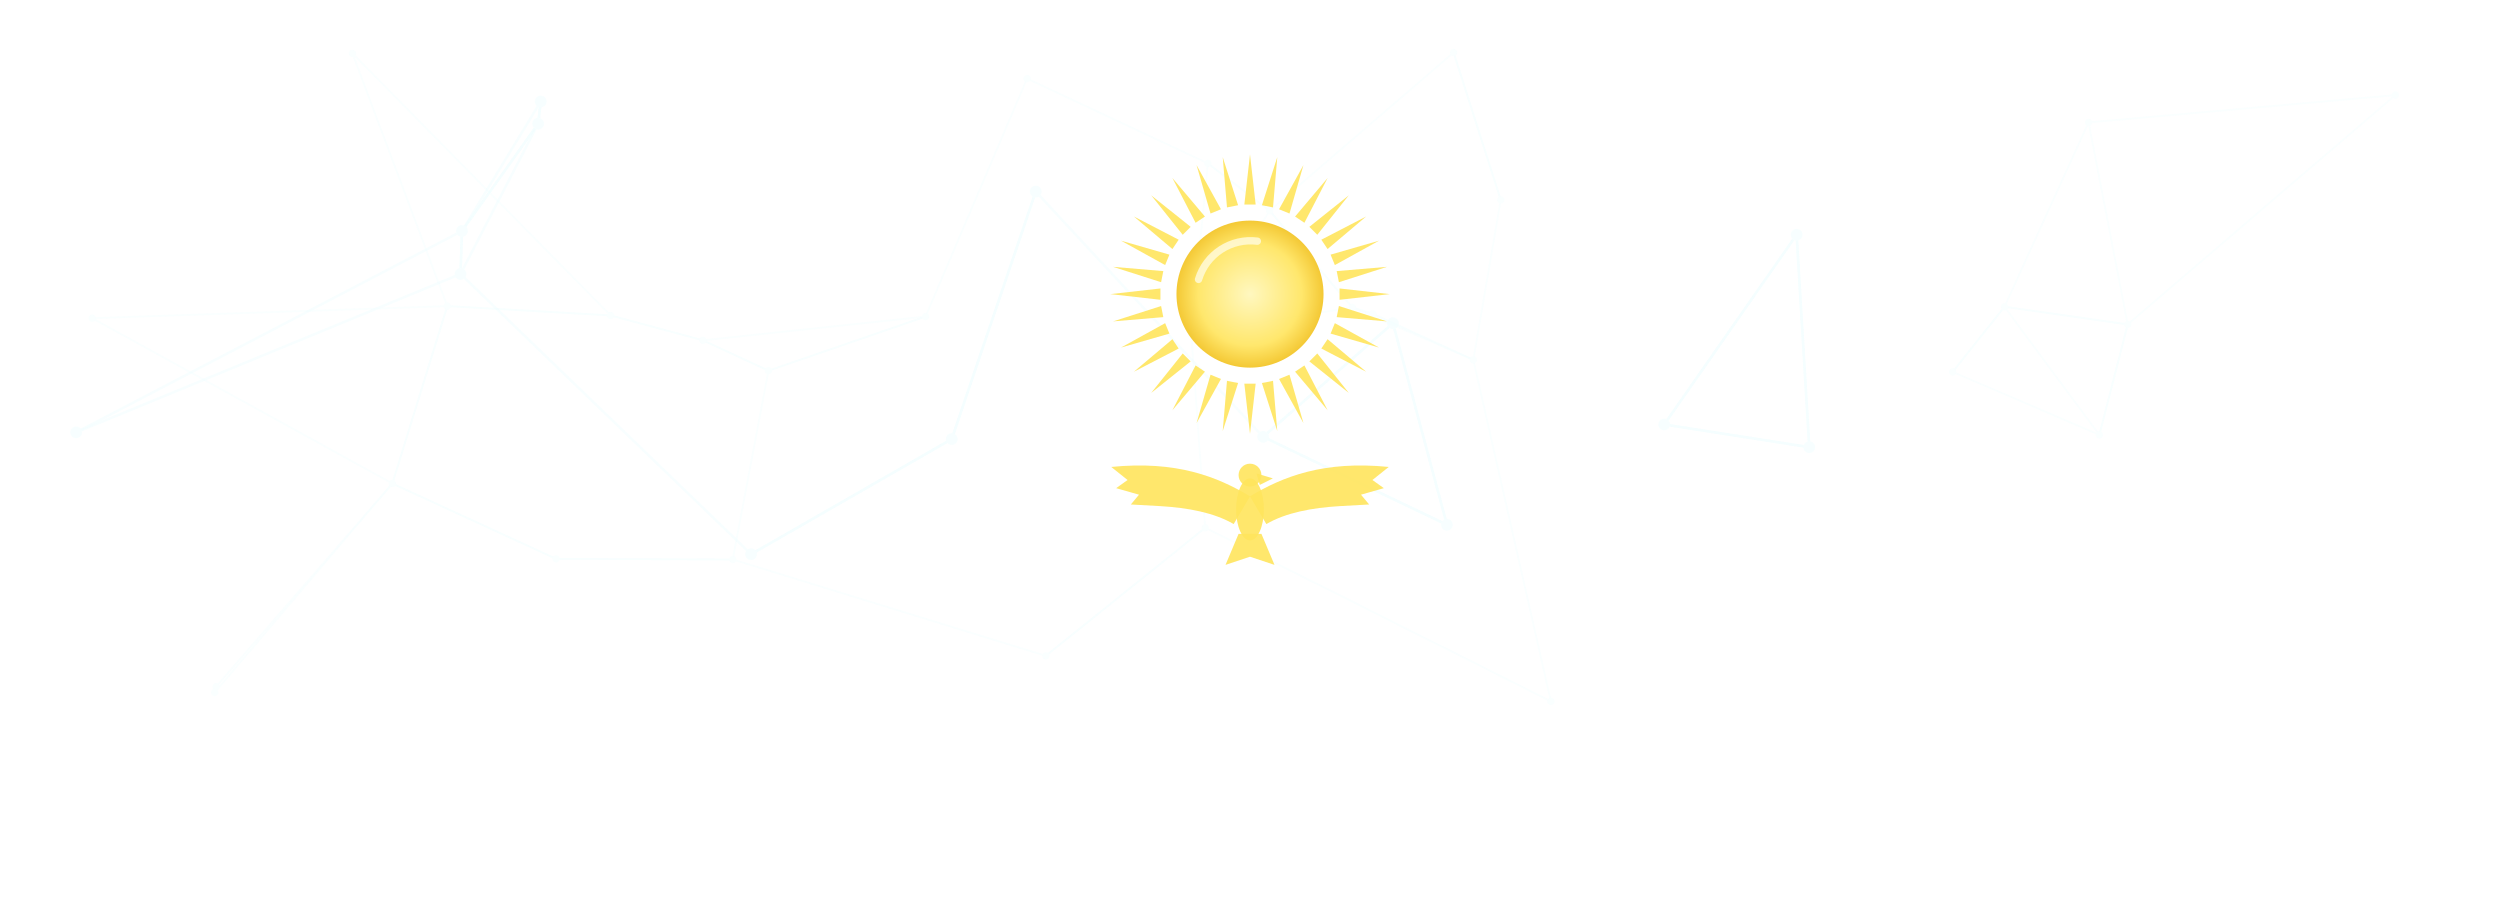
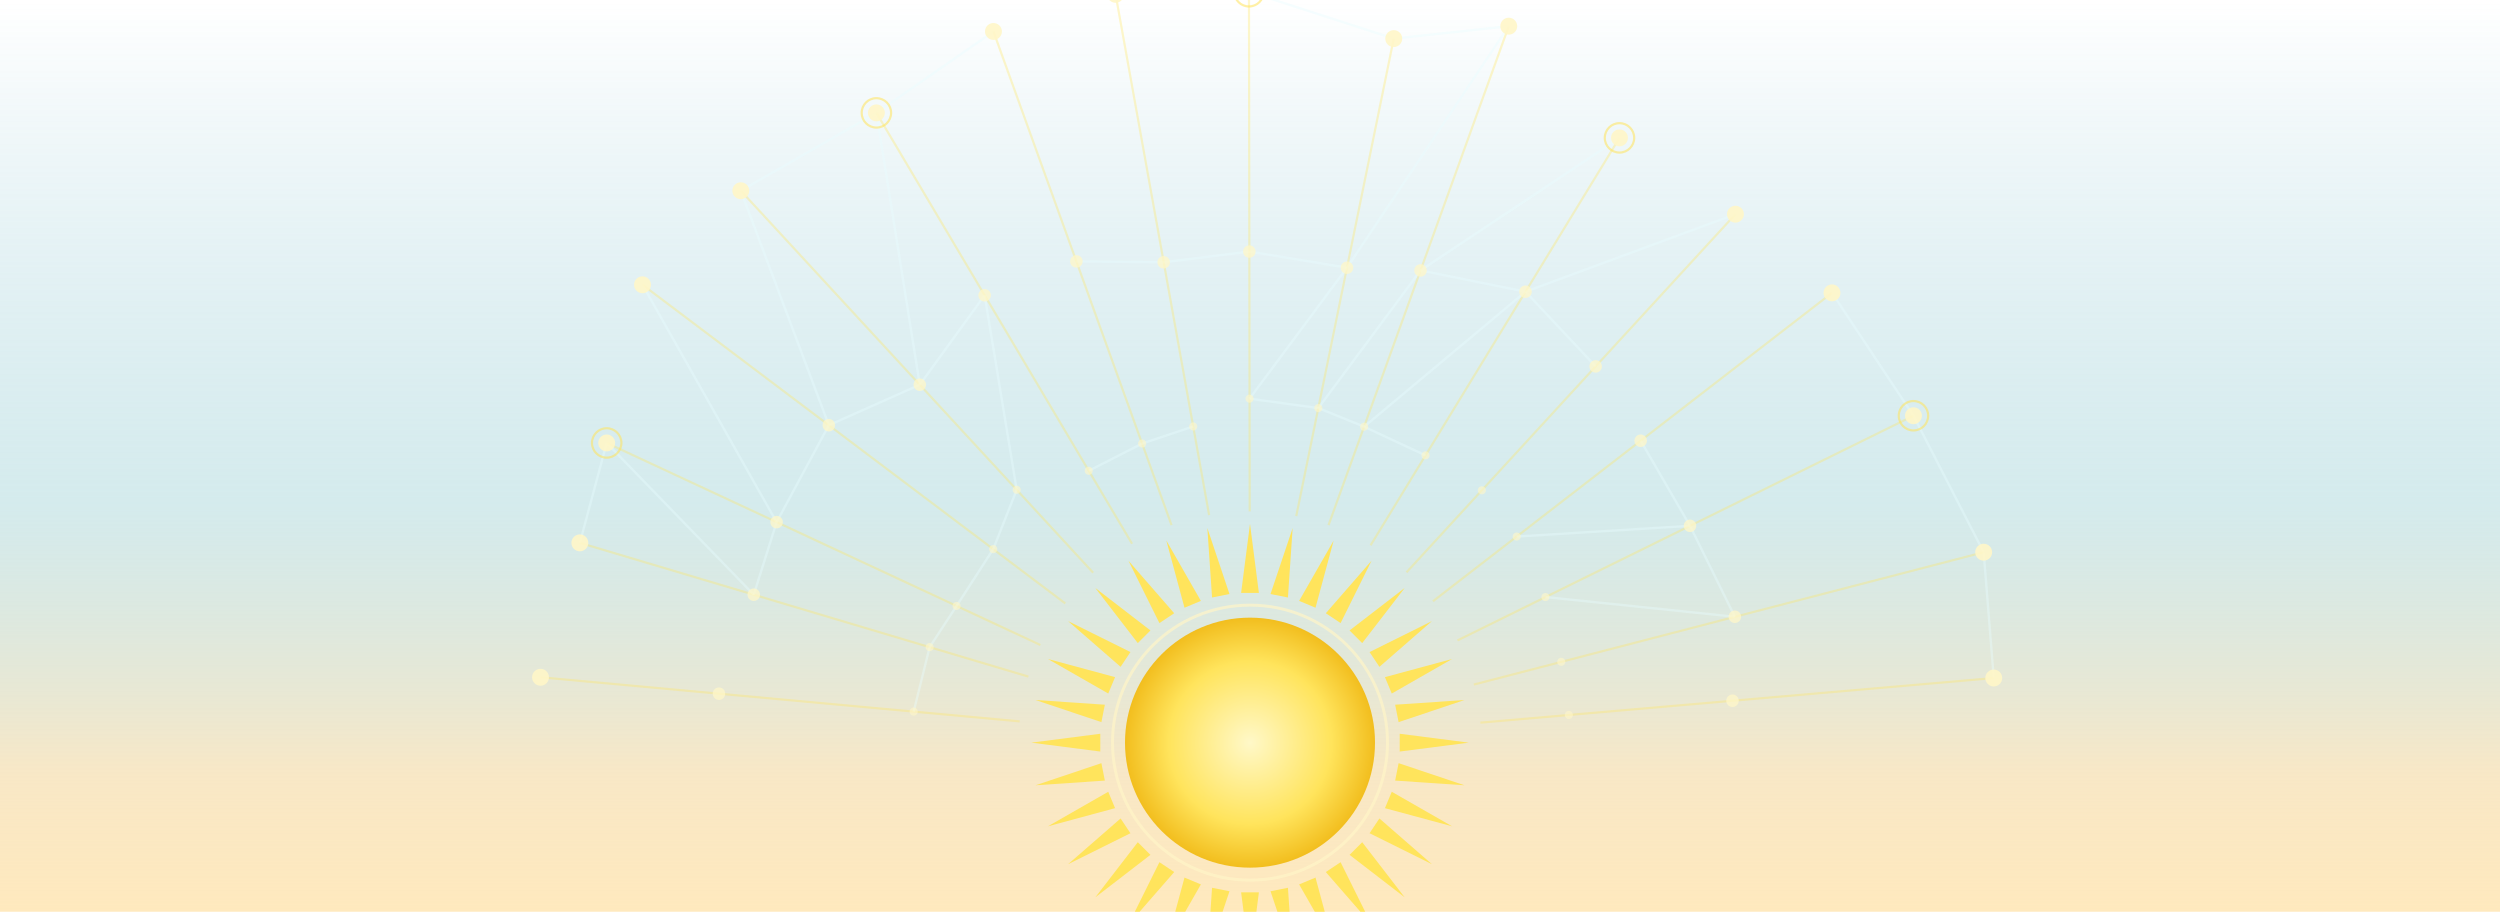
<svg xmlns="http://www.w3.org/2000/svg" viewBox="0 0 340 124" preserveAspectRatio="xMidYMax slice">
  <defs>
    <filter id="b" x="-50%" y="-50%" width="200%" height="200%">
      <feGaussianBlur stdDeviation="2.4" />
    </filter>
    <filter id="bb" x="-50%" y="-50%" width="200%" height="200%">
      <feGaussianBlur stdDeviation="6" />
    </filter>
    <filter id="b1" x="-50%" y="-50%" width="200%" height="200%">
      <feGaussianBlur stdDeviation="0.9" />
    </filter>
    <radialGradient id="sn">
-       <stop offset="0" stop-color="#FFF6B8" stop-opacity="1" />
-       <stop offset=".7" stop-color="#FFE45C" />
-       <stop offset="1" stop-color="#F2C21E" />
+       <stop offset="0" stop-color="#FFF8C8" />
+       <stop offset=".65" stop-color="#FFE45C" />
+       <stop offset="1" stop-color="#F2BE1E" />
    </radialGradient>
+     <linearGradient id="dsk" x1="0" y1="0" x2="0" y2="1">
+       <stop offset="0" stop-color="#4AA3BA" stop-opacity="0" />
+       <stop offset="0.55" stop-color="#86C6CC" stop-opacity="0.35" />
+       <stop offset="0.85" stop-color="#F4D8A0" stop-opacity="0.6" />
+       <stop offset="1" stop-color="#FFE2A8" stop-opacity="0.75" />
+     </linearGradient>
  </defs>
-   <g opacity="0.4">
-     <g stroke="#E8FCFF" stroke-opacity=".55" stroke-width="0.25">
-       <path d="M104.51 50.41L95.59 46.28" />
-       <path d="M104.51 50.41L125.88 43.05" />
-       <path d="M12.53 43.27L53.36 65.76" />
-       <path d="M12.53 43.27L60.83 41.63" />
-       <path d="M60.83 41.63L83.04 42.9" />
-       <path d="M60.83 41.63L53.36 65.76" />
-       <path d="M99.65 76.09L75.62 76" />
-       <path d="M99.65 76.09L104.51 50.41" />
-       <path d="M172.67 28.66L164.27 22.22" />
-       <path d="M172.67 28.66L183.91 41.81" />
-       <path d="M200.37 48.94L186.71 42.68" />
-       <path d="M200.37 48.94L183.91 41.81" />
-       <path d="M75.62 76L99.65 76.09" />
-       <path d="M75.62 76L53.36 65.76" />
-       <path d="M197.69 7.14L204.1 27.18" />
-       <path d="M197.69 7.14L172.67 28.66" />
-       <path d="M183.91 41.81L186.71 42.68" />
-       <path d="M183.91 41.81L172.67 28.66" />
-       <path d="M29.39 93.38L29.2 94.17" />
-       <path d="M29.39 93.38L53.36 65.76" />
-       <path d="M210.92 95.38L200.37 48.94" />
-       <path d="M210.92 95.38L163.91 71.78" />
-       <path d="M162.01 45.37L172.67 28.66" />
-       <path d="M162.01 45.37L183.91 41.81" />
-       <path d="M53.36 65.76L75.62 76" />
-       <path d="M53.36 65.76L60.83 41.63" />
-       <path d="M164.27 22.22L172.67 28.66" />
-       <path d="M164.27 22.22L162.01 45.37" />
-       <path d="M285.51 59.14L289.37 44.12" />
-       <path d="M285.51 59.14L272.61 41.73" />
-       <path d="M29.2 94.17L29.39 93.38" />
-       <path d="M29.2 94.17L53.36 65.76" />
-       <path d="M142.23 89.19L163.91 71.78" />
-       <path d="M142.23 89.19L99.65 76.09" />
-       <path d="M139.68 10.69L164.27 22.22" />
-       <path d="M139.68 10.69L125.88 43.05" />
-       <path d="M186.71 42.68L183.91 41.81" />
-       <path d="M186.71 42.68L200.37 48.94" />
-       <path d="M265.55 50.58L272.61 41.73" />
-       <path d="M265.55 50.58L285.51 59.14" />
-       <path d="M125.88 43.05L104.51 50.41" />
-       <path d="M125.88 43.05L95.59 46.28" />
-       <path d="M163.91 71.78L162.01 45.37" />
-       <path d="M163.91 71.78L142.23 89.19" />
-       <path d="M272.61 41.73L265.55 50.58" />
-       <path d="M272.61 41.73L289.37 44.12" />
-       <path d="M47.93 7.26L60.83 41.63" />
-       <path d="M47.93 7.26L83.04 42.9" />
-       <path d="M204.1 27.18L197.69 7.14" />
-       <path d="M204.1 27.18L200.37 48.94" />
-       <path d="M289.37 44.12L285.51 59.14" />
-       <path d="M289.37 44.12L272.61 41.73" />
-       <path d="M325.77 12.93L284.04 16.65" />
-       <path d="M325.77 12.93L289.37 44.12" />
-       <path d="M284.04 16.65L272.61 41.73" />
-       <path d="M284.04 16.65L289.37 44.12" />
-       <path d="M83.04 42.9L95.59 46.28" />
-       <path d="M83.04 42.9L60.83 41.63" />
-       <path d="M95.59 46.28L104.51 50.41" />
-       <path d="M95.59 46.28L83.04 42.9" />
-     </g>
-     <circle cx="104.51" cy="50.41" r="0.5" fill="#F2FEFF" />
-     <circle cx="12.53" cy="43.27" r="0.5" fill="#F2FEFF" />
-     <circle cx="60.83" cy="41.63" r="0.5" fill="#F2FEFF" />
-     <circle cx="99.65" cy="76.09" r="0.5" fill="#F2FEFF" />
-     <circle cx="172.67" cy="28.66" r="0.5" fill="#F2FEFF" />
-     <circle cx="200.37" cy="48.94" r="0.5" fill="#F2FEFF" />
-     <circle cx="75.62" cy="76" r="0.5" fill="#F2FEFF" />
-     <circle cx="197.69" cy="7.14" r="0.5" fill="#F2FEFF" />
-     <circle cx="183.91" cy="41.81" r="0.5" fill="#F2FEFF" />
-     <circle cx="29.39" cy="93.38" r="0.5" fill="#F2FEFF" />
-     <circle cx="210.92" cy="95.38" r="0.5" fill="#F2FEFF" />
-     <circle cx="162.01" cy="45.37" r="0.5" fill="#F2FEFF" />
-     <circle cx="53.36" cy="65.76" r="0.5" fill="#F2FEFF" />
-     <circle cx="164.27" cy="22.22" r="0.5" fill="#F2FEFF" />
-     <circle cx="285.51" cy="59.14" r="0.5" fill="#F2FEFF" />
-     <circle cx="29.2" cy="94.17" r="0.5" fill="#F2FEFF" />
-     <circle cx="142.23" cy="89.19" r="0.5" fill="#F2FEFF" />
-     <circle cx="139.68" cy="10.69" r="0.5" fill="#F2FEFF" />
-     <circle cx="186.71" cy="42.68" r="0.5" fill="#F2FEFF" />
-     <circle cx="265.55" cy="50.58" r="0.5" fill="#F2FEFF" />
-     <circle cx="125.88" cy="43.05" r="0.5" fill="#F2FEFF" />
-     <circle cx="163.91" cy="71.78" r="0.5" fill="#F2FEFF" />
-     <circle cx="272.61" cy="41.73" r="0.5" fill="#F2FEFF" />
-     <circle cx="47.93" cy="7.26" r="0.5" fill="#F2FEFF" />
-     <circle cx="204.1" cy="27.18" r="0.5" fill="#F2FEFF" />
-     <circle cx="289.37" cy="44.12" r="0.5" fill="#F2FEFF" />
-     <circle cx="325.77" cy="12.93" r="0.5" fill="#F2FEFF" />
-     <circle cx="284.04" cy="16.65" r="0.5" fill="#F2FEFF" />
-     <circle cx="83.04" cy="42.9" r="0.5" fill="#F2FEFF" />
-     <circle cx="95.59" cy="46.28" r="0.5" fill="#F2FEFF" />
+   <rect x="0" y="0" width="340" height="124" fill="url(#dsk)" />
+   <g stroke="#FFE45C" stroke-opacity=".32" stroke-width=".3">
+     <path d="M138.68 98.11 L73.51 92.11" />
+     <path d="M139.86 92.02 L78.86 73.83" />
+     <path d="M141.49 87.72 L82.51 60.24" />
+     <path d="M144.88 82.07 L87.38 38.73" />
+     <path d="M148.67 77.89 L100.75 25.94" />
+     <path d="M153.96 73.95 L119.19 15.35" />
+     <path d="M159.33 71.42 L135.11 4.28" />
+     <path d="M164.44 70.05 L151.72 -0.77" />
+     <path d="M169.96 69.55 L169.86 -1.12" />
+     <path d="M176.29 70.19 L189.55 5.25" />
+     <path d="M180.68 71.42 L205.19 3.56" />
+     <path d="M186.4 74.16 L220.25 18.75" />
+     <path d="M191.28 77.84 L236.02 29.13" />
+     <path d="M194.88 81.77 L249.15 39.83" />
+     <path d="M198.21 87.1 L260.23 56.54" />
+     <path d="M200.44 93.1 L269.78 75.1" />
+     <path d="M201.33 98.28 L271.15 92.21" />
  </g>
-   <g opacity="0.6">
-     <g stroke="#E8FCFF" stroke-opacity=".55" stroke-width="0.35">
-       <path d="M171.78 59.41L189.44 43.95" />
-       <path d="M171.78 59.41L196.78 71.37" />
-       <path d="M10.36 58.8L62.63 37.26" />
-       <path d="M10.36 58.8L62.83 31.41" />
-       <path d="M129.44 59.71L102.15 75.37" />
-       <path d="M129.44 59.71L140.86 26.05" />
-       <path d="M102.15 75.37L129.44 59.71" />
-       <path d="M102.15 75.37L62.63 37.26" />
-       <path d="M73.19 16.82L73.54 13.8" />
-       <path d="M73.19 16.82L62.83 31.41" />
-       <path d="M246.06 60.82L226.33 57.73" />
-       <path d="M246.06 60.82L244.34 31.92" />
-       <path d="M62.63 37.26L62.83 31.41" />
-       <path d="M62.63 37.26L73.19 16.82" />
-       <path d="M140.86 26.05L129.44 59.71" />
-       <path d="M140.86 26.05L171.78 59.41" />
-       <path d="M189.44 43.95L171.78 59.41" />
-       <path d="M189.44 43.95L196.78 71.37" />
-       <path d="M196.78 71.37L171.78 59.41" />
-       <path d="M196.78 71.37L189.44 43.95" />
-       <path d="M62.83 31.41L62.63 37.26" />
-       <path d="M62.83 31.41L73.19 16.82" />
-       <path d="M226.33 57.73L246.06 60.82" />
-       <path d="M226.33 57.73L244.34 31.92" />
-       <path d="M244.34 31.92L246.06 60.82" />
-       <path d="M244.34 31.92L226.33 57.73" />
-       <path d="M73.54 13.8L73.19 16.82" />
-       <path d="M73.54 13.8L62.83 31.41" />
-     </g>
-     <circle cx="171.78" cy="59.41" r="0.8" fill="#F2FEFF" />
-     <circle cx="10.36" cy="58.8" r="0.8" fill="#F2FEFF" />
-     <circle cx="129.44" cy="59.71" r="0.8" fill="#F2FEFF" />
-     <circle cx="102.15" cy="75.37" r="0.8" fill="#F2FEFF" />
-     <circle cx="73.19" cy="16.82" r="0.8" fill="#F2FEFF" />
-     <circle cx="246.06" cy="60.82" r="0.8" fill="#F2FEFF" />
-     <circle cx="62.63" cy="37.26" r="0.8" fill="#F2FEFF" />
-     <circle cx="140.86" cy="26.05" r="0.8" fill="#F2FEFF" />
-     <circle cx="189.44" cy="43.95" r="0.8" fill="#F2FEFF" />
-     <circle cx="196.78" cy="71.37" r="0.8" fill="#F2FEFF" />
-     <circle cx="62.83" cy="31.41" r="0.8" fill="#F2FEFF" />
-     <circle cx="226.33" cy="57.73" r="0.8" fill="#F2FEFF" />
-     <circle cx="244.34" cy="31.92" r="0.8" fill="#F2FEFF" />
-     <circle cx="73.54" cy="13.8" r="0.8" fill="#F2FEFF" />
+   <g stroke="#E8FCFF" stroke-opacity=".38" stroke-width=".32">
+     <path d="M124.26 96.78 L126.43 88.01" />
+     <path d="M126.43 88.01 L130.09 82.41" />
+     <path d="M130.09 82.41 L135.08 74.68" />
+     <path d="M135.08 74.68 L138.27 66.61" />
+     <path d="M138.27 66.61 L133.91 40.16" />
+     <path d="M148.07 64.03 L155.33 60.32" />
+     <path d="M155.33 60.32 L162.28 58" />
+     <path d="M169.94 54.22 L179.29 55.5" />
+     <path d="M169.94 54.22 L183.19 36.41" />
+     <path d="M179.29 55.5 L185.52 58.03" />
+     <path d="M179.29 55.5 L193.19 36.78" />
+     <path d="M185.52 58.03 L193.87 61.93" />
+     <path d="M185.52 58.03 L207.47 39.67" />
+     <path d="M206.27 72.97 L229.84 71.51" />
+     <path d="M210.18 81.2 L235.94 83.88" />
+     <path d="M102.51 80.88 L105.62 71.01" />
+     <path d="M102.51 80.88 L82.51 60.24" />
+     <path d="M105.62 71.01 L112.72 57.83" />
+     <path d="M105.62 71.01 L87.38 38.73" />
+     <path d="M112.72 57.83 L125.09 52.32" />
+     <path d="M112.72 57.83 L100.75 25.94" />
+     <path d="M125.09 52.32 L133.91 40.16" />
+     <path d="M125.09 52.32 L119.19 15.35" />
+     <path d="M146.39 35.55 L158.26 35.67" />
+     <path d="M158.26 35.67 L169.91 34.21" />
+     <path d="M169.91 34.21 L183.19 36.41" />
+     <path d="M183.19 36.41 L205.19 3.56" />
+     <path d="M193.19 36.78 L207.47 39.67" />
+     <path d="M193.19 36.78 L220.25 18.75" />
+     <path d="M207.47 39.67 L217.01 49.83" />
+     <path d="M207.47 39.67 L236.02 29.13" />
+     <path d="M223.13 59.94 L229.84 71.51" />
+     <path d="M229.84 71.51 L235.94 83.88" />
+     <path d="M78.86 73.83 L82.51 60.24" />
+     <path d="M100.75 25.94 L119.19 15.35" />
+     <path d="M119.19 15.35 L135.11 4.28" />
+     <path d="M151.72 -0.77 L169.86 -1.12" />
+     <path d="M169.86 -1.12 L189.55 5.25" />
+     <path d="M189.55 5.25 L205.19 3.56" />
+     <path d="M249.15 39.83 L260.23 56.54" />
+     <path d="M260.23 56.54 L269.78 75.1" />
+     <path d="M269.78 75.1 L271.15 92.21" />
  </g>
-   <g fill="#FFE45C" fill-opacity=".9">
-     <path d="M169.23 27.82L170 21L170.77 27.82Z" />
-     <path d="M171.62 27.91L173.71 21.37L173.13 28.21Z" />
-     <path d="M173.95 28.46L177.27 22.45L175.37 29.04Z" />
-     <path d="M176.13 29.45L180.56 24.2L177.4 30.3Z" />
-     <path d="M178.07 30.85L183.44 26.56L179.15 31.93Z" />
-     <path d="M179.7 32.6L185.8 29.44L180.55 33.87Z" />
-     <path d="M180.96 34.63L187.55 32.73L181.54 36.05Z" />
-     <path d="M181.79 36.87L188.63 36.29L182.09 38.38Z" />
-     <path d="M182.18 39.23L189 40L182.18 40.77Z" />
-     <path d="M182.09 41.62L188.63 43.71L181.79 43.13Z" />
-     <path d="M181.54 43.95L187.55 47.27L180.96 45.37Z" />
-     <path d="M180.55 46.13L185.8 50.56L179.7 47.4Z" />
-     <path d="M179.15 48.07L183.44 53.44L178.07 49.15Z" />
-     <path d="M177.4 49.7L180.56 55.8L176.13 50.55Z" />
-     <path d="M175.37 50.96L177.27 57.55L173.95 51.54Z" />
-     <path d="M173.13 51.79L173.71 58.63L171.62 52.09Z" />
-     <path d="M170.77 52.18L170 59L169.23 52.18Z" />
-     <path d="M168.38 52.09L166.29 58.63L166.87 51.79Z" />
-     <path d="M166.05 51.54L162.73 57.55L164.63 50.96Z" />
-     <path d="M163.87 50.55L159.44 55.8L162.6 49.7Z" />
-     <path d="M161.93 49.15L156.56 53.44L160.85 48.07Z" />
-     <path d="M160.3 47.4L154.2 50.56L159.45 46.13Z" />
-     <path d="M159.04 45.37L152.45 47.27L158.46 43.95Z" />
-     <path d="M158.21 43.13L151.37 43.71L157.91 41.62Z" />
-     <path d="M157.82 40.77L151 40L157.82 39.23Z" />
-     <path d="M157.91 38.38L151.37 36.29L158.21 36.87Z" />
-     <path d="M158.46 36.05L152.45 32.73L159.04 34.63Z" />
-     <path d="M159.45 33.87L154.2 29.44L160.3 32.6Z" />
-     <path d="M160.85 31.93L156.56 26.56L161.93 30.85Z" />
-     <path d="M162.6 30.3L159.44 24.2L163.87 29.45Z" />
-     <path d="M164.63 29.04L162.73 22.45L166.05 28.46Z" />
-     <path d="M166.87 28.21L166.29 21.37L168.38 27.91Z" />
-     <g transform="translate(170 67.5) scale(1.11)">
-       <path d="M0 0 C4 -2.4 9 -4.4 17 -3.6 L15 -2 L16.4 -1 L13.6 -.2 L14.6 1 L11 1.2 C7.6 1.4 4.4 2 2 3.4Z" />
-       <path d="M0 0 C4 -2.4 9 -4.4 17 -3.6 L15 -2 L16.4 -1 L13.6 -.2 L14.6 1 L11 1.2 C7.6 1.4 4.4 2 2 3.4Z" transform="scale(-1 1)" />
-       <ellipse cx="0" cy="1.6" rx="1.7" ry="3.8" />
-       <circle cx="0" cy="-2.6" r="1.4" />
-       <path d="M.8 -2.8 l2 .6 l-1.6 .8z" />
-       <path d="M-1.4 4.6 L-3 8.4 L0 7.4 L3 8.4 L1.4 4.6Z" />
-     </g>
+   <circle cx="124.26" cy="96.78" r="0.55" fill="#FFF6C8" fill-opacity="0.6" />
+   <circle cx="97.78" cy="94.34" r="0.85" fill="#FFF6C8" fill-opacity="0.75" />
+   <circle cx="73.51" cy="92.11" r="1.15" fill="#FFF6C8" fill-opacity="0.9" />
+   <circle cx="126.43" cy="88.01" r="0.55" fill="#FFF6C8" fill-opacity="0.6" />
+   <circle cx="102.51" cy="80.88" r="0.85" fill="#FFF6C8" fill-opacity="0.75" />
+   <circle cx="78.86" cy="73.83" r="1.15" fill="#FFF6C8" fill-opacity="0.9" />
+   <circle cx="130.09" cy="82.41" r="0.55" fill="#FFF6C8" fill-opacity="0.6" />
+   <circle cx="105.62" cy="71.01" r="0.85" fill="#FFF6C8" fill-opacity="0.75" />
+   <circle cx="82.51" cy="60.24" r="1.15" fill="#FFF6C8" fill-opacity="0.9" />
+   <circle cx="135.08" cy="74.68" r="0.55" fill="#FFF6C8" fill-opacity="0.6" />
+   <circle cx="112.72" cy="57.83" r="0.85" fill="#FFF6C8" fill-opacity="0.75" />
+   <circle cx="87.38" cy="38.73" r="1.15" fill="#FFF6C8" fill-opacity="0.9" />
+   <circle cx="138.27" cy="66.61" r="0.55" fill="#FFF6C8" fill-opacity="0.6" />
+   <circle cx="125.09" cy="52.32" r="0.85" fill="#FFF6C8" fill-opacity="0.75" />
+   <circle cx="100.75" cy="25.94" r="1.15" fill="#FFF6C8" fill-opacity="0.9" />
+   <circle cx="148.07" cy="64.03" r="0.55" fill="#FFF6C8" fill-opacity="0.6" />
+   <circle cx="133.91" cy="40.16" r="0.85" fill="#FFF6C8" fill-opacity="0.75" />
+   <circle cx="119.19" cy="15.35" r="1.15" fill="#FFF6C8" fill-opacity="0.9" />
+   <circle cx="155.33" cy="60.32" r="0.55" fill="#FFF6C8" fill-opacity="0.6" />
+   <circle cx="146.39" cy="35.55" r="0.85" fill="#FFF6C8" fill-opacity="0.75" />
+   <circle cx="135.11" cy="4.28" r="1.15" fill="#FFF6C8" fill-opacity="0.9" />
+   <circle cx="162.28" cy="58" r="0.55" fill="#FFF6C8" fill-opacity="0.6" />
+   <circle cx="158.26" cy="35.67" r="0.85" fill="#FFF6C8" fill-opacity="0.75" />
+   <circle cx="151.72" cy="-0.77" r="1.15" fill="#FFF6C8" fill-opacity="0.9" />
+   <circle cx="169.94" cy="54.22" r="0.55" fill="#FFF6C8" fill-opacity="0.6" />
+   <circle cx="169.91" cy="34.21" r="0.85" fill="#FFF6C8" fill-opacity="0.75" />
+   <circle cx="169.86" cy="-1.12" r="1.15" fill="#FFF6C8" fill-opacity="0.9" />
+   <circle cx="179.29" cy="55.5" r="0.55" fill="#FFF6C8" fill-opacity="0.6" />
+   <circle cx="183.19" cy="36.41" r="0.85" fill="#FFF6C8" fill-opacity="0.75" />
+   <circle cx="189.55" cy="5.25" r="1.15" fill="#FFF6C8" fill-opacity="0.9" />
+   <circle cx="185.52" cy="58.03" r="0.55" fill="#FFF6C8" fill-opacity="0.6" />
+   <circle cx="193.19" cy="36.78" r="0.85" fill="#FFF6C8" fill-opacity="0.75" />
+   <circle cx="205.19" cy="3.56" r="1.15" fill="#FFF6C8" fill-opacity="0.9" />
+   <circle cx="193.87" cy="61.93" r="0.55" fill="#FFF6C8" fill-opacity="0.6" />
+   <circle cx="207.47" cy="39.67" r="0.85" fill="#FFF6C8" fill-opacity="0.75" />
+   <circle cx="220.25" cy="18.75" r="1.15" fill="#FFF6C8" fill-opacity="0.9" />
+   <circle cx="201.53" cy="66.68" r="0.55" fill="#FFF6C8" fill-opacity="0.6" />
+   <circle cx="217.01" cy="49.83" r="0.85" fill="#FFF6C8" fill-opacity="0.75" />
+   <circle cx="236.02" cy="29.13" r="1.15" fill="#FFF6C8" fill-opacity="0.9" />
+   <circle cx="206.27" cy="72.97" r="0.55" fill="#FFF6C8" fill-opacity="0.6" />
+   <circle cx="223.13" cy="59.94" r="0.85" fill="#FFF6C8" fill-opacity="0.75" />
+   <circle cx="249.15" cy="39.83" r="1.15" fill="#FFF6C8" fill-opacity="0.9" />
+   <circle cx="210.18" cy="81.2" r="0.55" fill="#FFF6C8" fill-opacity="0.6" />
+   <circle cx="229.84" cy="71.51" r="0.85" fill="#FFF6C8" fill-opacity="0.75" />
+   <circle cx="260.23" cy="56.54" r="1.15" fill="#FFF6C8" fill-opacity="0.9" />
+   <circle cx="212.33" cy="90.01" r="0.55" fill="#FFF6C8" fill-opacity="0.6" />
+   <circle cx="235.94" cy="83.88" r="0.85" fill="#FFF6C8" fill-opacity="0.75" />
+   <circle cx="269.78" cy="75.1" r="1.15" fill="#FFF6C8" fill-opacity="0.9" />
+   <circle cx="213.36" cy="97.23" r="0.55" fill="#FFF6C8" fill-opacity="0.6" />
+   <circle cx="235.62" cy="95.3" r="0.85" fill="#FFF6C8" fill-opacity="0.75" />
+   <circle cx="271.15" cy="92.21" r="1.15" fill="#FFF6C8" fill-opacity="0.9" />
+   <circle cx="82.51" cy="60.24" r="2" fill="none" stroke="#FFE45C" stroke-opacity=".55" stroke-width=".3" />
+   <circle cx="119.19" cy="15.35" r="2" fill="none" stroke="#FFE45C" stroke-opacity=".55" stroke-width=".3" />
+   <circle cx="169.86" cy="-1.12" r="2" fill="none" stroke="#FFE45C" stroke-opacity=".55" stroke-width=".3" />
+   <circle cx="220.25" cy="18.75" r="2" fill="none" stroke="#FFE45C" stroke-opacity=".55" stroke-width=".3" />
+   <circle cx="260.23" cy="56.54" r="2" fill="none" stroke="#FFE45C" stroke-opacity=".55" stroke-width=".3" />
+   <g fill="#FFE45C">
+     <path d="M168.79 80.64L170 71.25L171.21 80.64Z" />
+     <path d="M172.79 80.79L175.8 71.82L175.16 81.26Z" />
+     <path d="M176.68 81.72L181.38 73.51L178.91 82.65Z" />
+     <path d="M180.31 83.4L186.53 76.26L182.32 84.74Z" />
+     <path d="M183.54 85.74L191.04 79.96L185.26 87.46Z" />
+     <path d="M186.26 88.68L194.74 84.47L187.6 90.69Z" />
+     <path d="M188.35 92.09L197.49 89.62L189.28 94.32Z" />
+     <path d="M189.74 95.84L199.18 95.2L190.21 98.21Z" />
+     <path d="M190.36 99.79L199.75 101L190.36 102.21Z" />
+     <path d="M190.21 103.79L199.18 106.8L189.74 106.16Z" />
+     <path d="M189.28 107.68L197.49 112.38L188.35 109.91Z" />
+     <path d="M187.6 111.31L194.74 117.53L186.26 113.32Z" />
+     <path d="M185.26 114.54L191.04 122.04L183.54 116.26Z" />
+     <path d="M182.32 117.26L186.53 125.74L180.31 118.6Z" />
+     <path d="M178.91 119.35L181.38 128.49L176.68 120.28Z" />
+     <path d="M175.16 120.74L175.8 130.18L172.79 121.21Z" />
+     <path d="M171.21 121.36L170 130.75L168.79 121.36Z" />
+     <path d="M167.21 121.21L164.2 130.18L164.84 120.74Z" />
+     <path d="M163.32 120.28L158.62 128.49L161.09 119.35Z" />
+     <path d="M159.69 118.6L153.47 125.74L157.68 117.26Z" />
+     <path d="M156.46 116.26L148.96 122.04L154.74 114.54Z" />
+     <path d="M153.74 113.32L145.26 117.53L152.4 111.31Z" />
+     <path d="M151.65 109.91L142.51 112.38L150.72 107.68Z" />
+     <path d="M150.26 106.16L140.82 106.8L149.79 103.79Z" />
+     <path d="M149.64 102.21L140.25 101L149.64 99.79Z" />
+     <path d="M149.79 98.21L140.82 95.2L150.26 95.84Z" />
+     <path d="M150.72 94.32L142.51 89.62L151.65 92.09Z" />
+     <path d="M152.4 90.69L145.26 84.47L153.74 88.68Z" />
+     <path d="M154.74 87.46L148.96 79.96L156.46 85.74Z" />
+     <path d="M157.68 84.74L153.47 76.26L159.69 83.4Z" />
+     <path d="M161.09 82.65L158.62 73.51L163.32 81.72Z" />
+     <path d="M164.84 81.26L164.2 71.82L167.21 80.79Z" />
  </g>
-   <circle cx="170" cy="40" r="10" fill="url(#sn)" fill-opacity=".9" />
-   <path d="M163 38 A7.4 7.4 0 0 1 171 32.8" stroke="#FFFBE0" stroke-width="1" stroke-linecap="round" fill="none" opacity=".8" />
+   <circle cx="170" cy="101" r="17" fill="url(#sn)" />
+   <circle cx="170" cy="101" r="18.7" fill="none" stroke="#FFF6C8" stroke-opacity=".7" stroke-width=".4" />
</svg>
